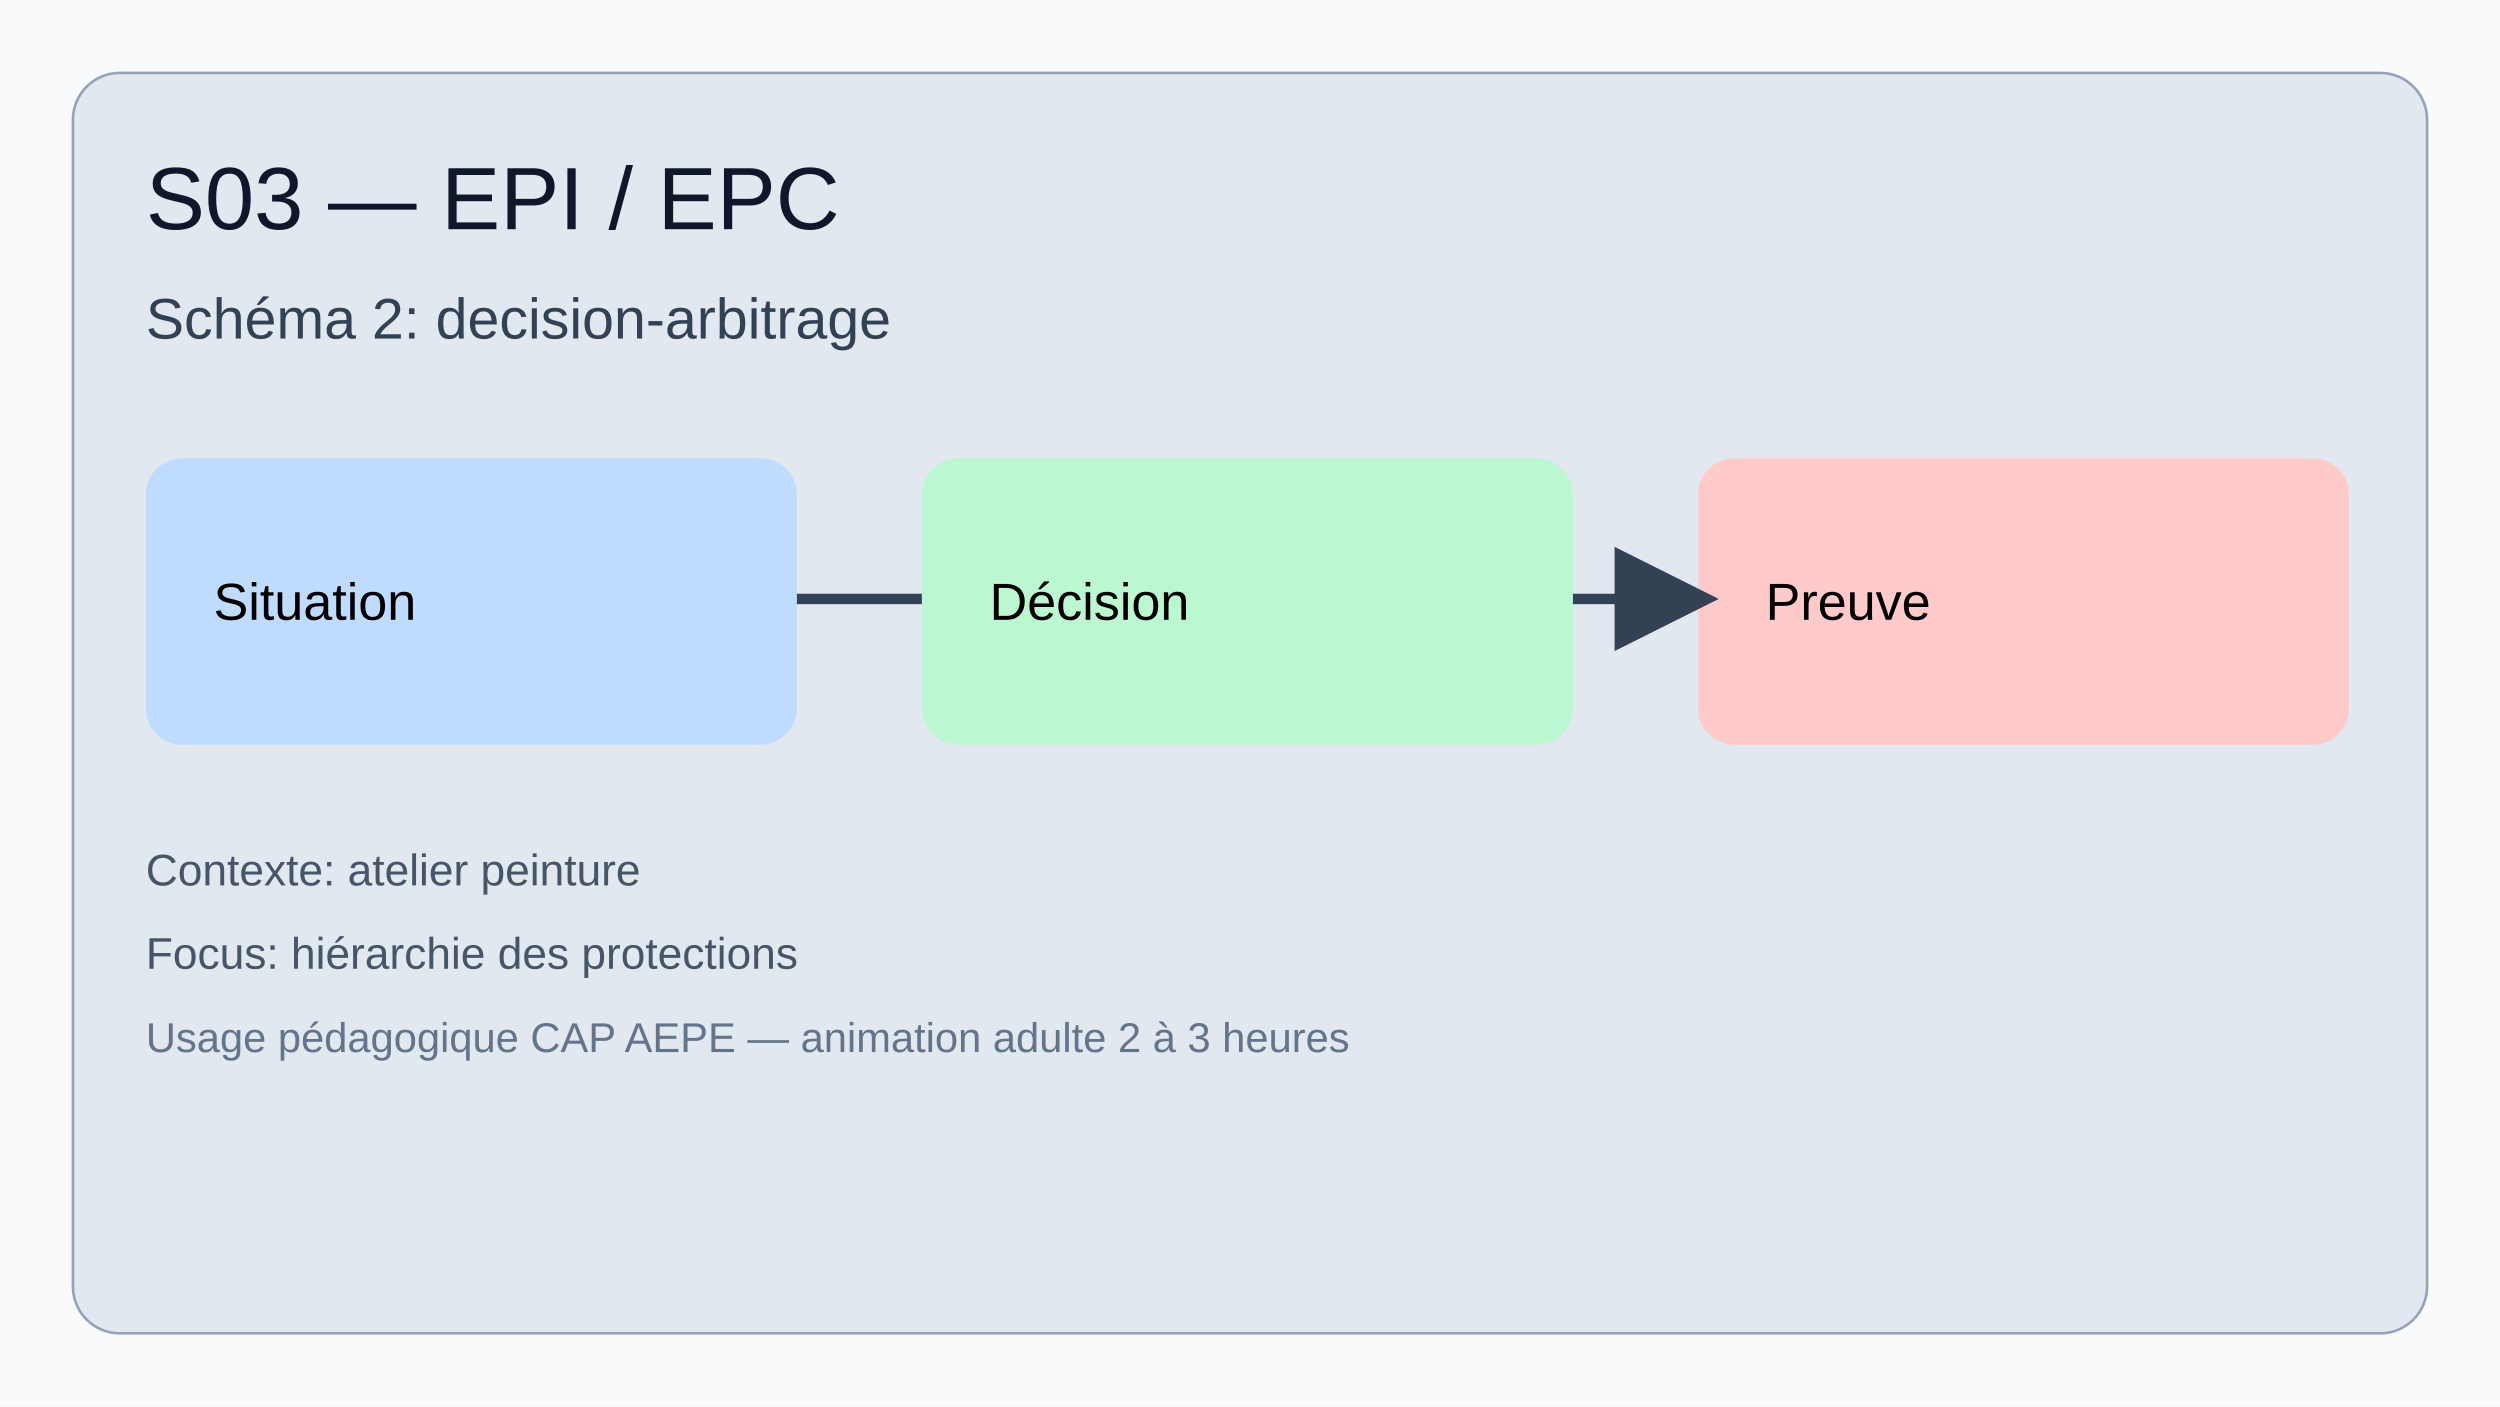
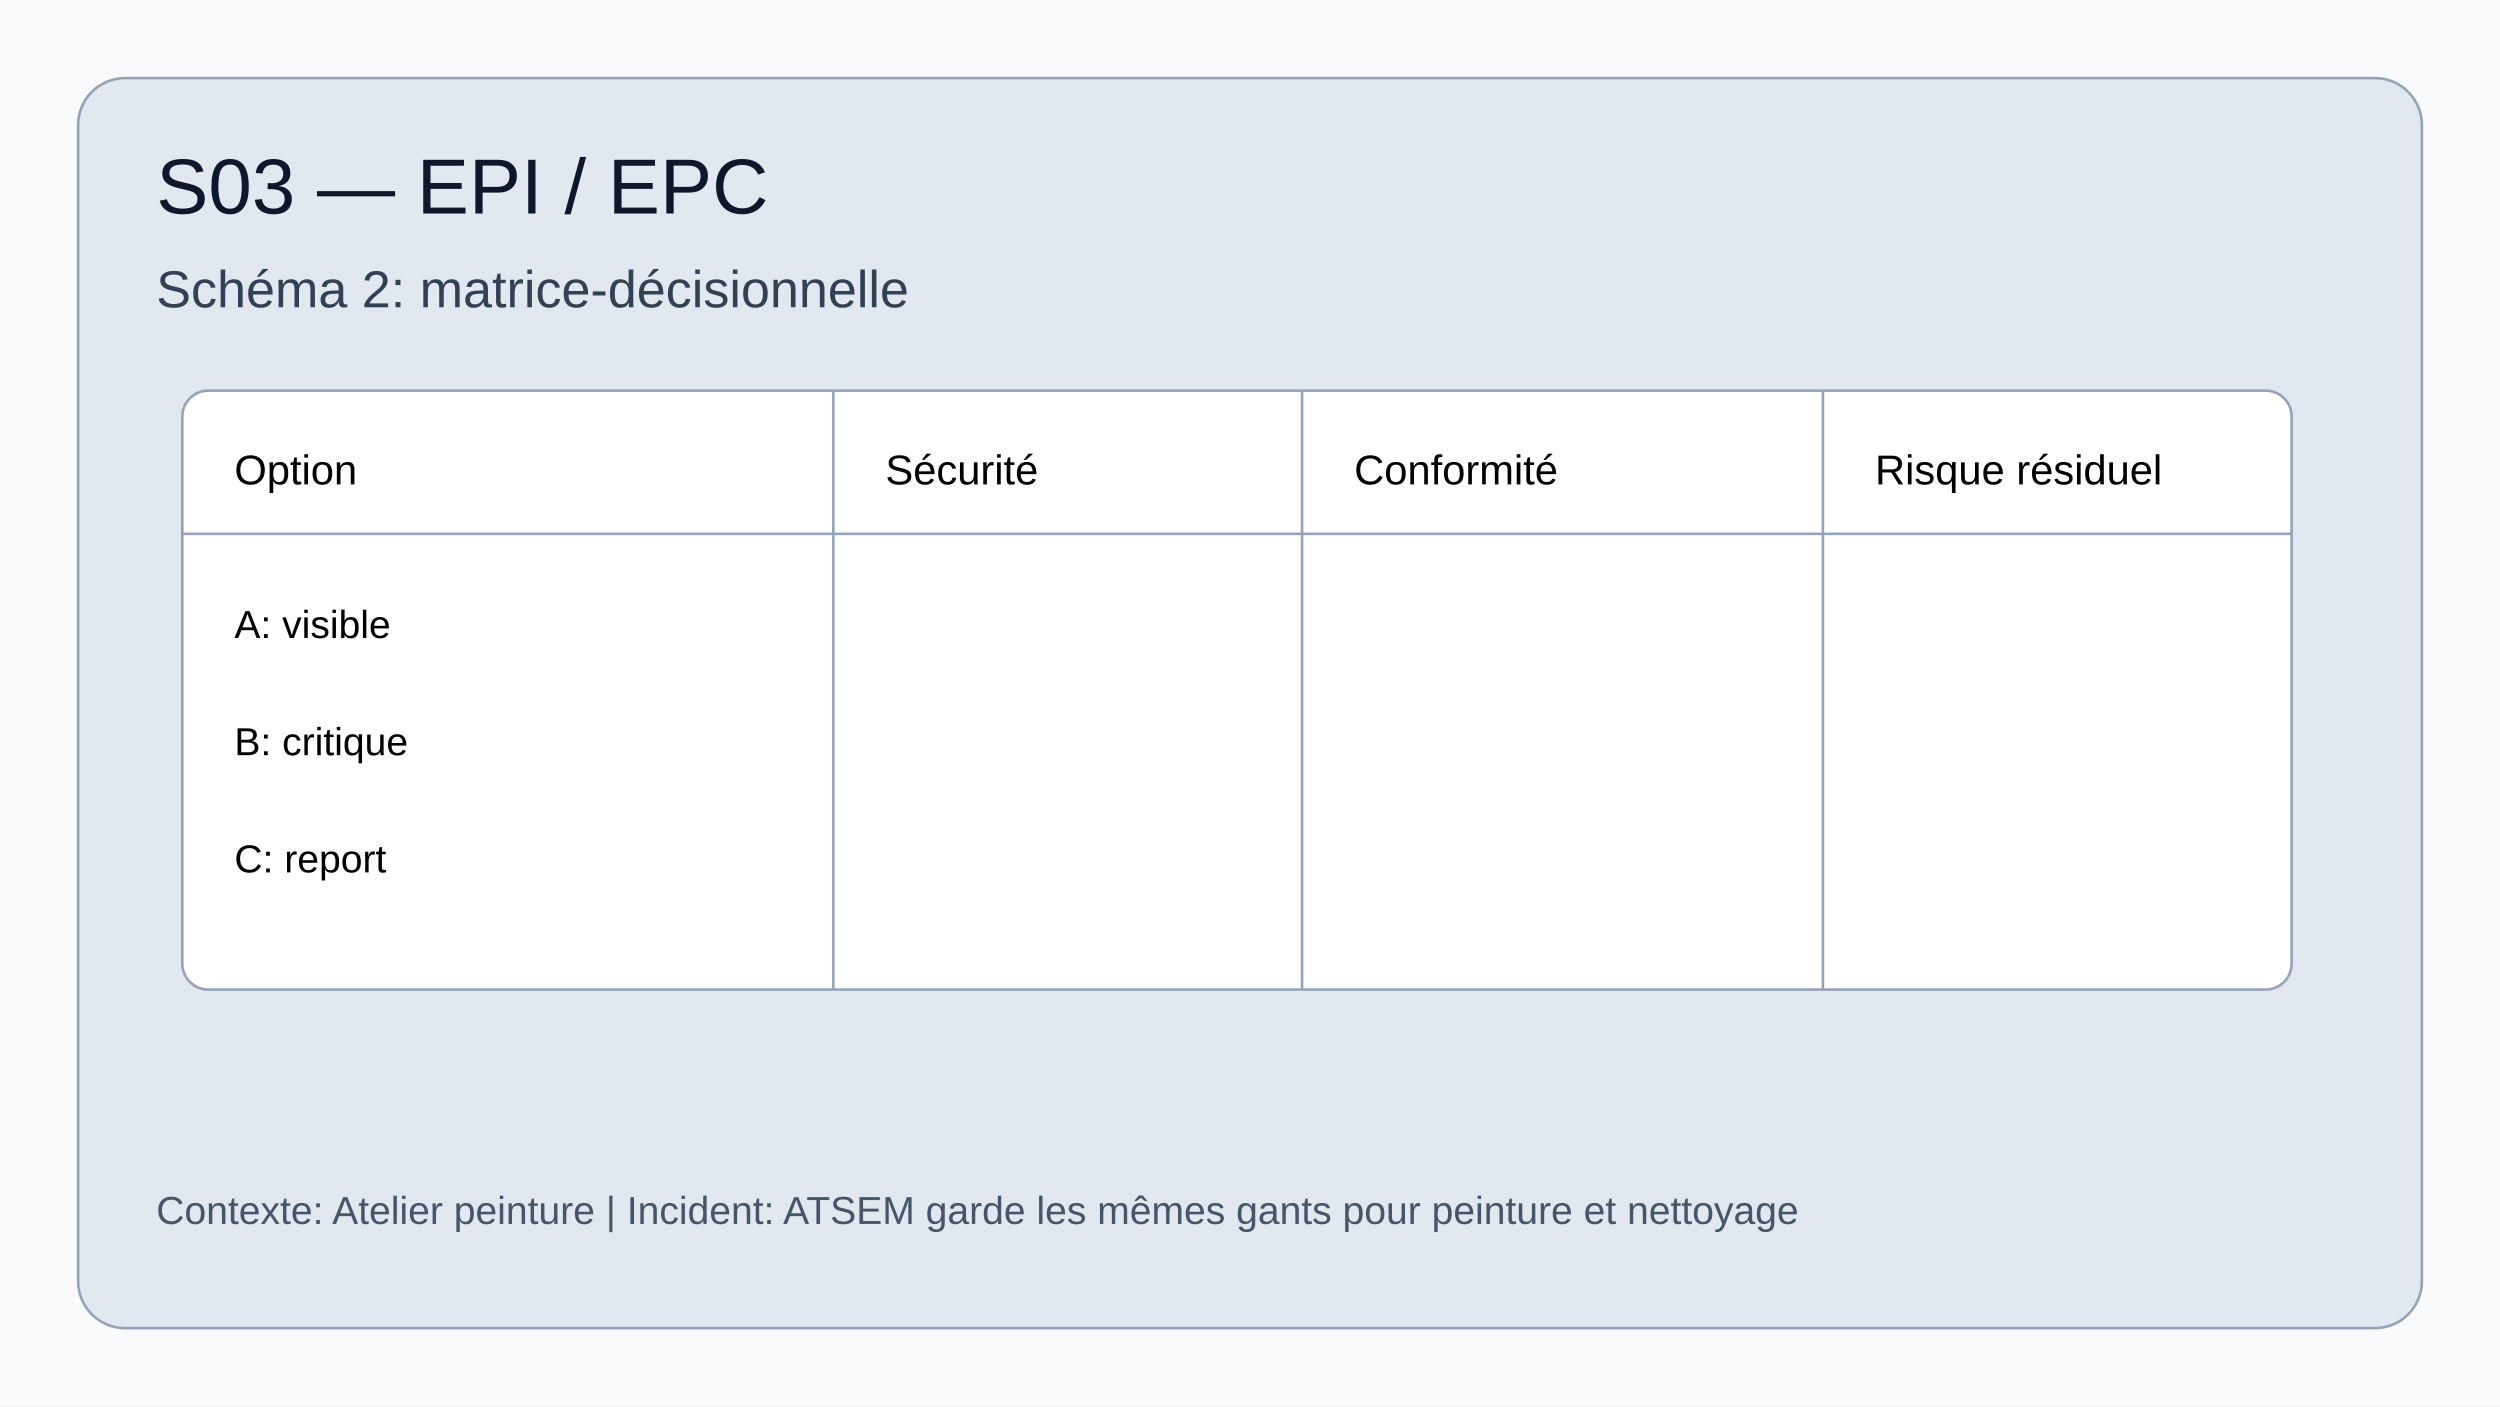
<svg xmlns="http://www.w3.org/2000/svg" viewBox="0 0 960 540">
  <rect width="960" height="540" fill="#f8fafc" />
-   <rect x="28" y="28" width="904" height="484" rx="18" fill="#e2e8f0" stroke="#94a3b8" />
-   <text x="56" y="88" font-family="Arial" font-size="34" fill="#0f172a">S03 — EPI / EPC</text>
-   <text x="56" y="130" font-family="Arial" font-size="22" fill="#334155">Schéma 2: decision-arbitrage</text>
-   <rect x="56" y="176" width="250" height="110" rx="14" fill="#bfdbfe" />
-   <text x="82" y="238" font-family="Arial" font-size="20">Situation</text>
-   <rect x="354" y="176" width="250" height="110" rx="14" fill="#bbf7d0" />
-   <text x="380" y="238" font-family="Arial" font-size="20">Décision</text>
-   <rect x="652" y="176" width="250" height="110" rx="14" fill="#fecaca" />
-   <text x="678" y="238" font-family="Arial" font-size="20">Preuve</text>
-   <path d="M306 230h48M604 230h48" stroke="#334155" stroke-width="4" marker-end="url(#arr)" />
+   <rect x="30" y="30" width="900" height="480" rx="18" fill="#e2e8f0" stroke="#94a3b8" />
+   <text x="60" y="82" font-size="30" font-family="Arial" fill="#0f172a">S03 — EPI / EPC</text>
+   <text x="60" y="118" font-size="20" font-family="Arial" fill="#334155">Schéma 2: matrice-décisionnelle</text>
+   <rect x="70" y="150" width="810" height="230" rx="10" fill="#ffffff" stroke="#94a3b8" />
+   <line x1="70" y1="205" x2="880" y2="205" stroke="#94a3b8" />
+   <line x1="320" y1="150" x2="320" y2="380" stroke="#94a3b8" />
+   <line x1="500" y1="150" x2="500" y2="380" stroke="#94a3b8" />
+   <line x1="700" y1="150" x2="700" y2="380" stroke="#94a3b8" />
+   <text x="90" y="186" font-size="16" font-family="Arial">Option</text>
+   <text x="340" y="186" font-size="16" font-family="Arial">Sécurité</text>
+   <text x="520" y="186" font-size="16" font-family="Arial">Conformité</text>
+   <text x="720" y="186" font-size="16" font-family="Arial">Risque résiduel</text>
+   <text x="90" y="245" font-size="15" font-family="Arial">A: visible</text>
+   <text x="90" y="290" font-size="15" font-family="Arial">B: critique</text>
+   <text x="90" y="335" font-size="15" font-family="Arial">C: report</text>
+   <text x="60" y="470" font-size="15" font-family="Arial" fill="#475569">Contexte: Atelier peinture | Incident: ATSEM garde les mêmes gants pour peinture et nettoyage</text>
  <defs>
-     <marker id="arr" markerWidth="10" markerHeight="10" refX="8" refY="5" orient="auto">
+     <marker id="a" markerWidth="10" markerHeight="10" refX="8" refY="5" orient="auto">
      <polygon points="0,0 10,5 0,10" fill="#334155" />
    </marker>
  </defs>
-   <text x="56" y="340" font-family="Arial" font-size="17" fill="#475569">Contexte: atelier peinture</text>
-   <text x="56" y="372" font-family="Arial" font-size="17" fill="#475569">Focus: hiérarchie des protections</text>
-   <text x="56" y="404" font-family="Arial" font-size="16" fill="#64748b">Usage pédagogique CAP AEPE — animation adulte 2 à 3 heures</text>
</svg>
